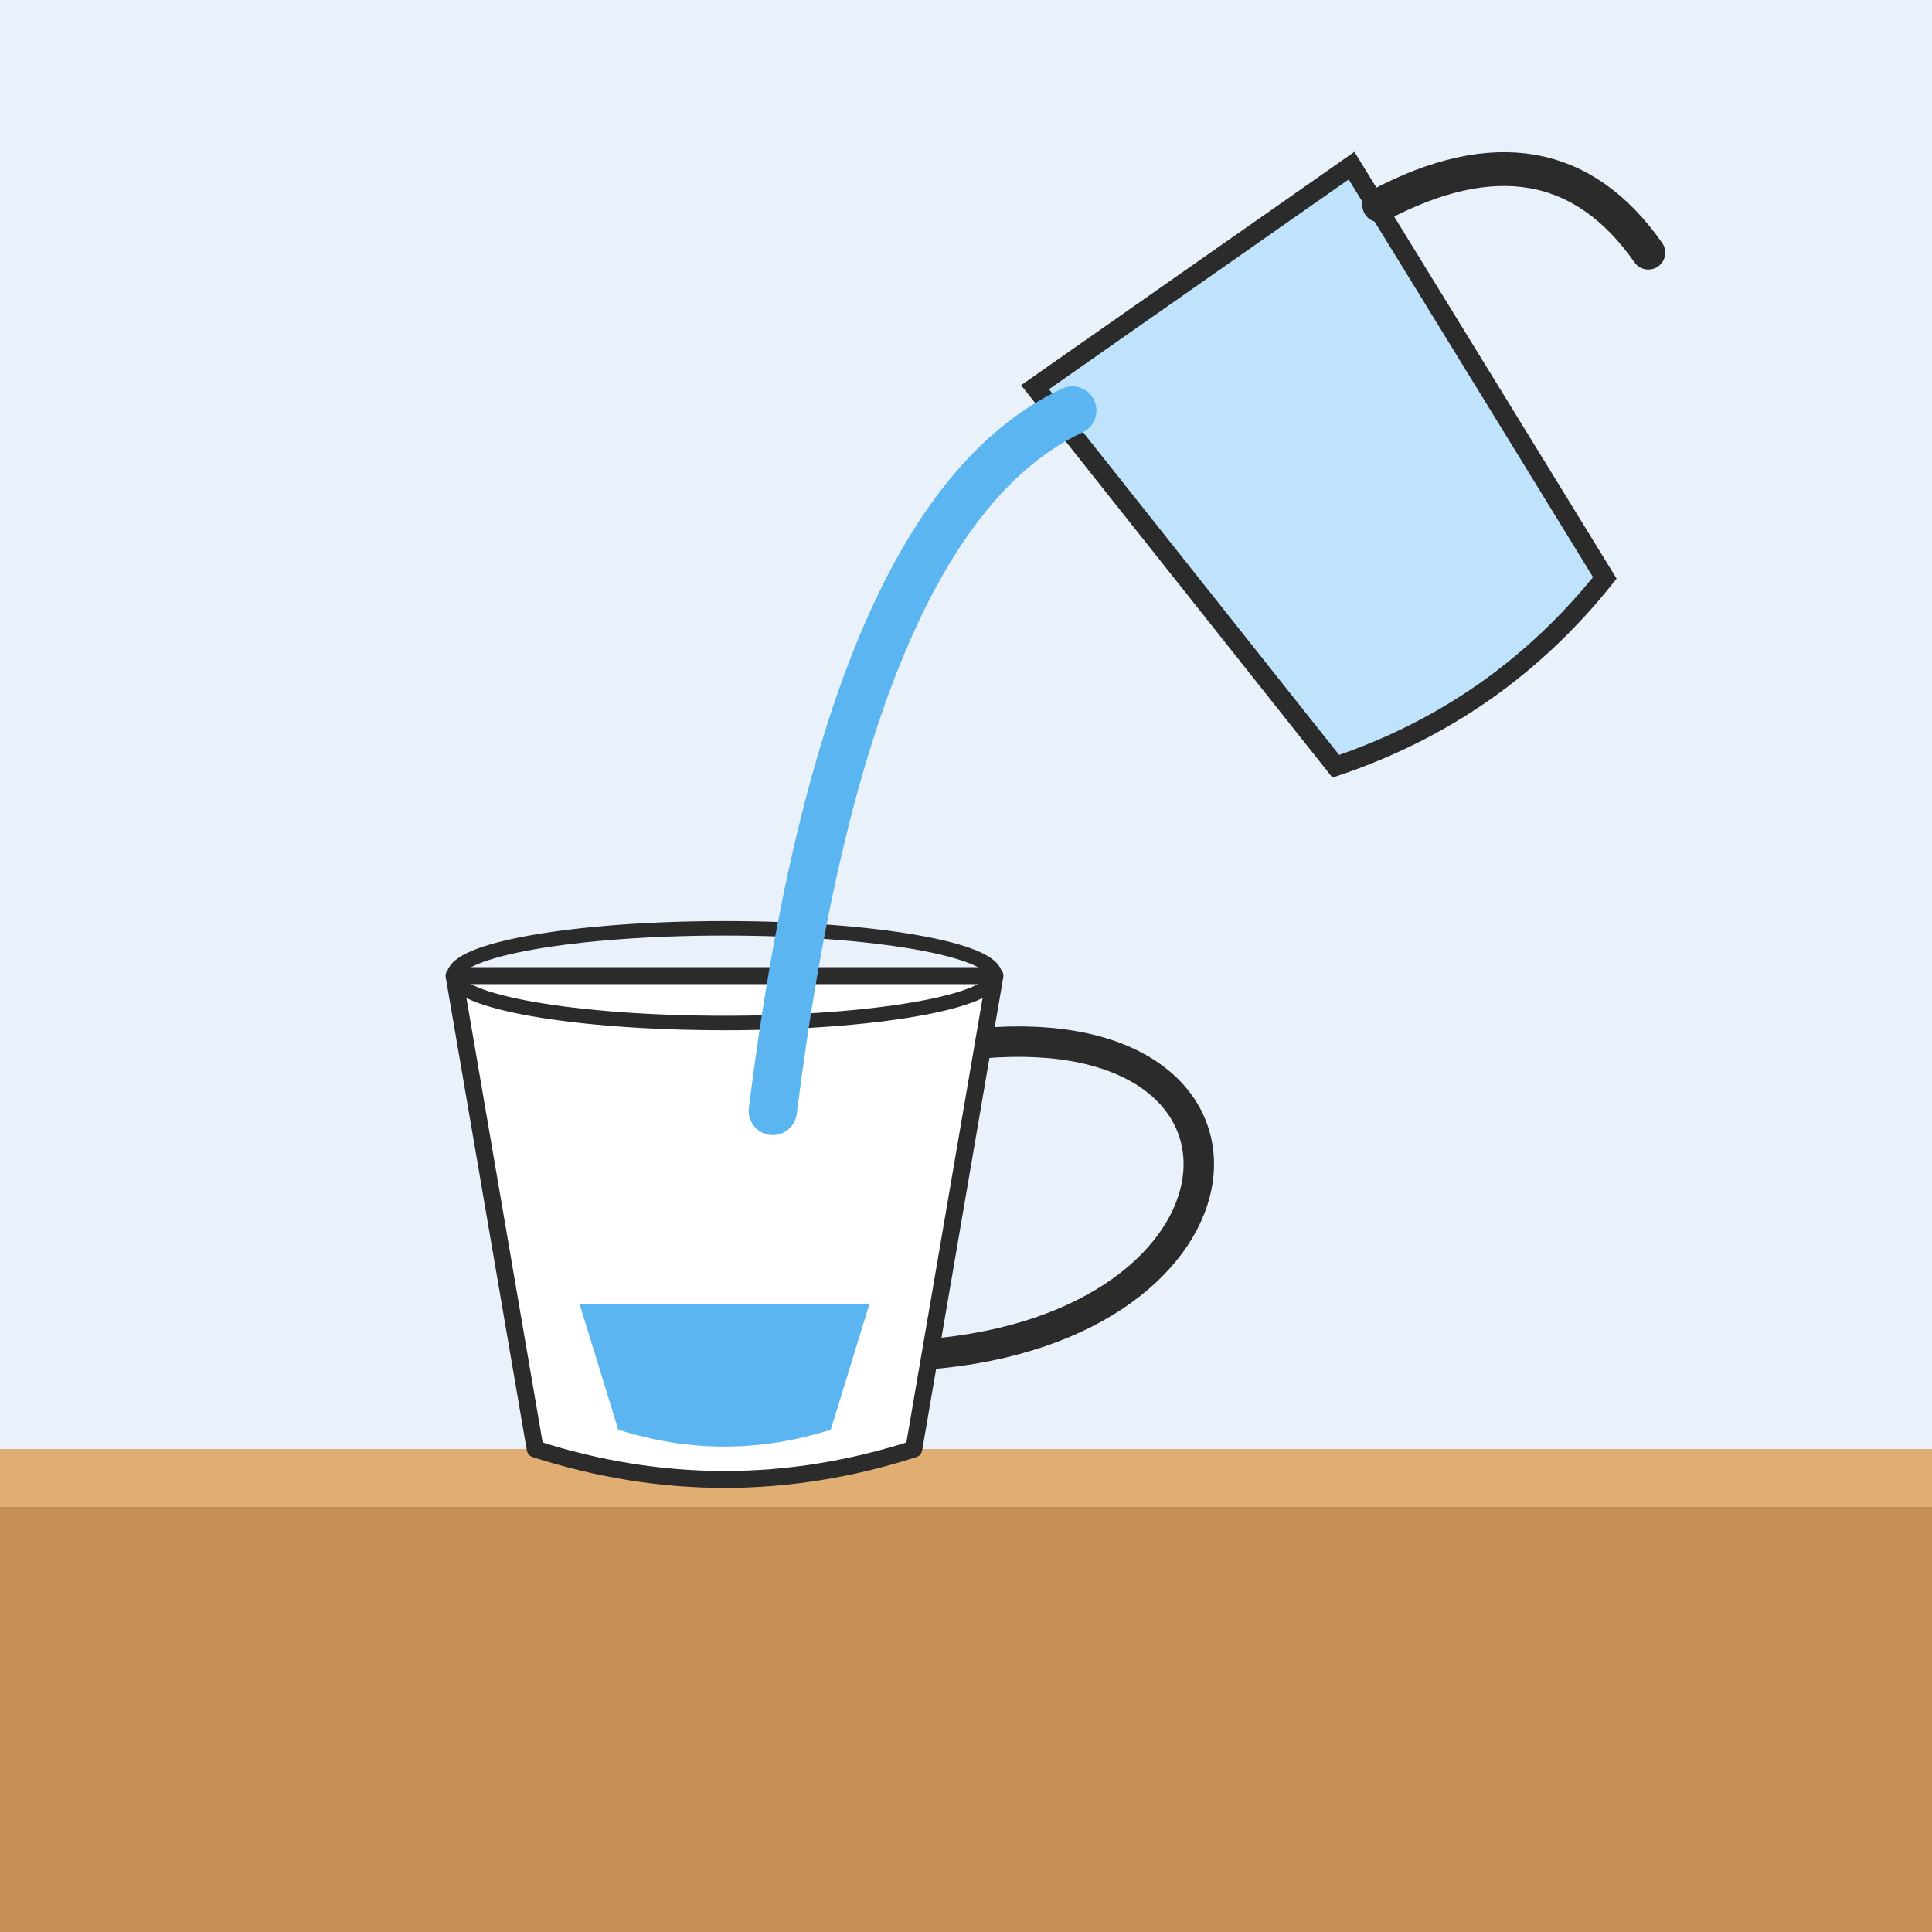
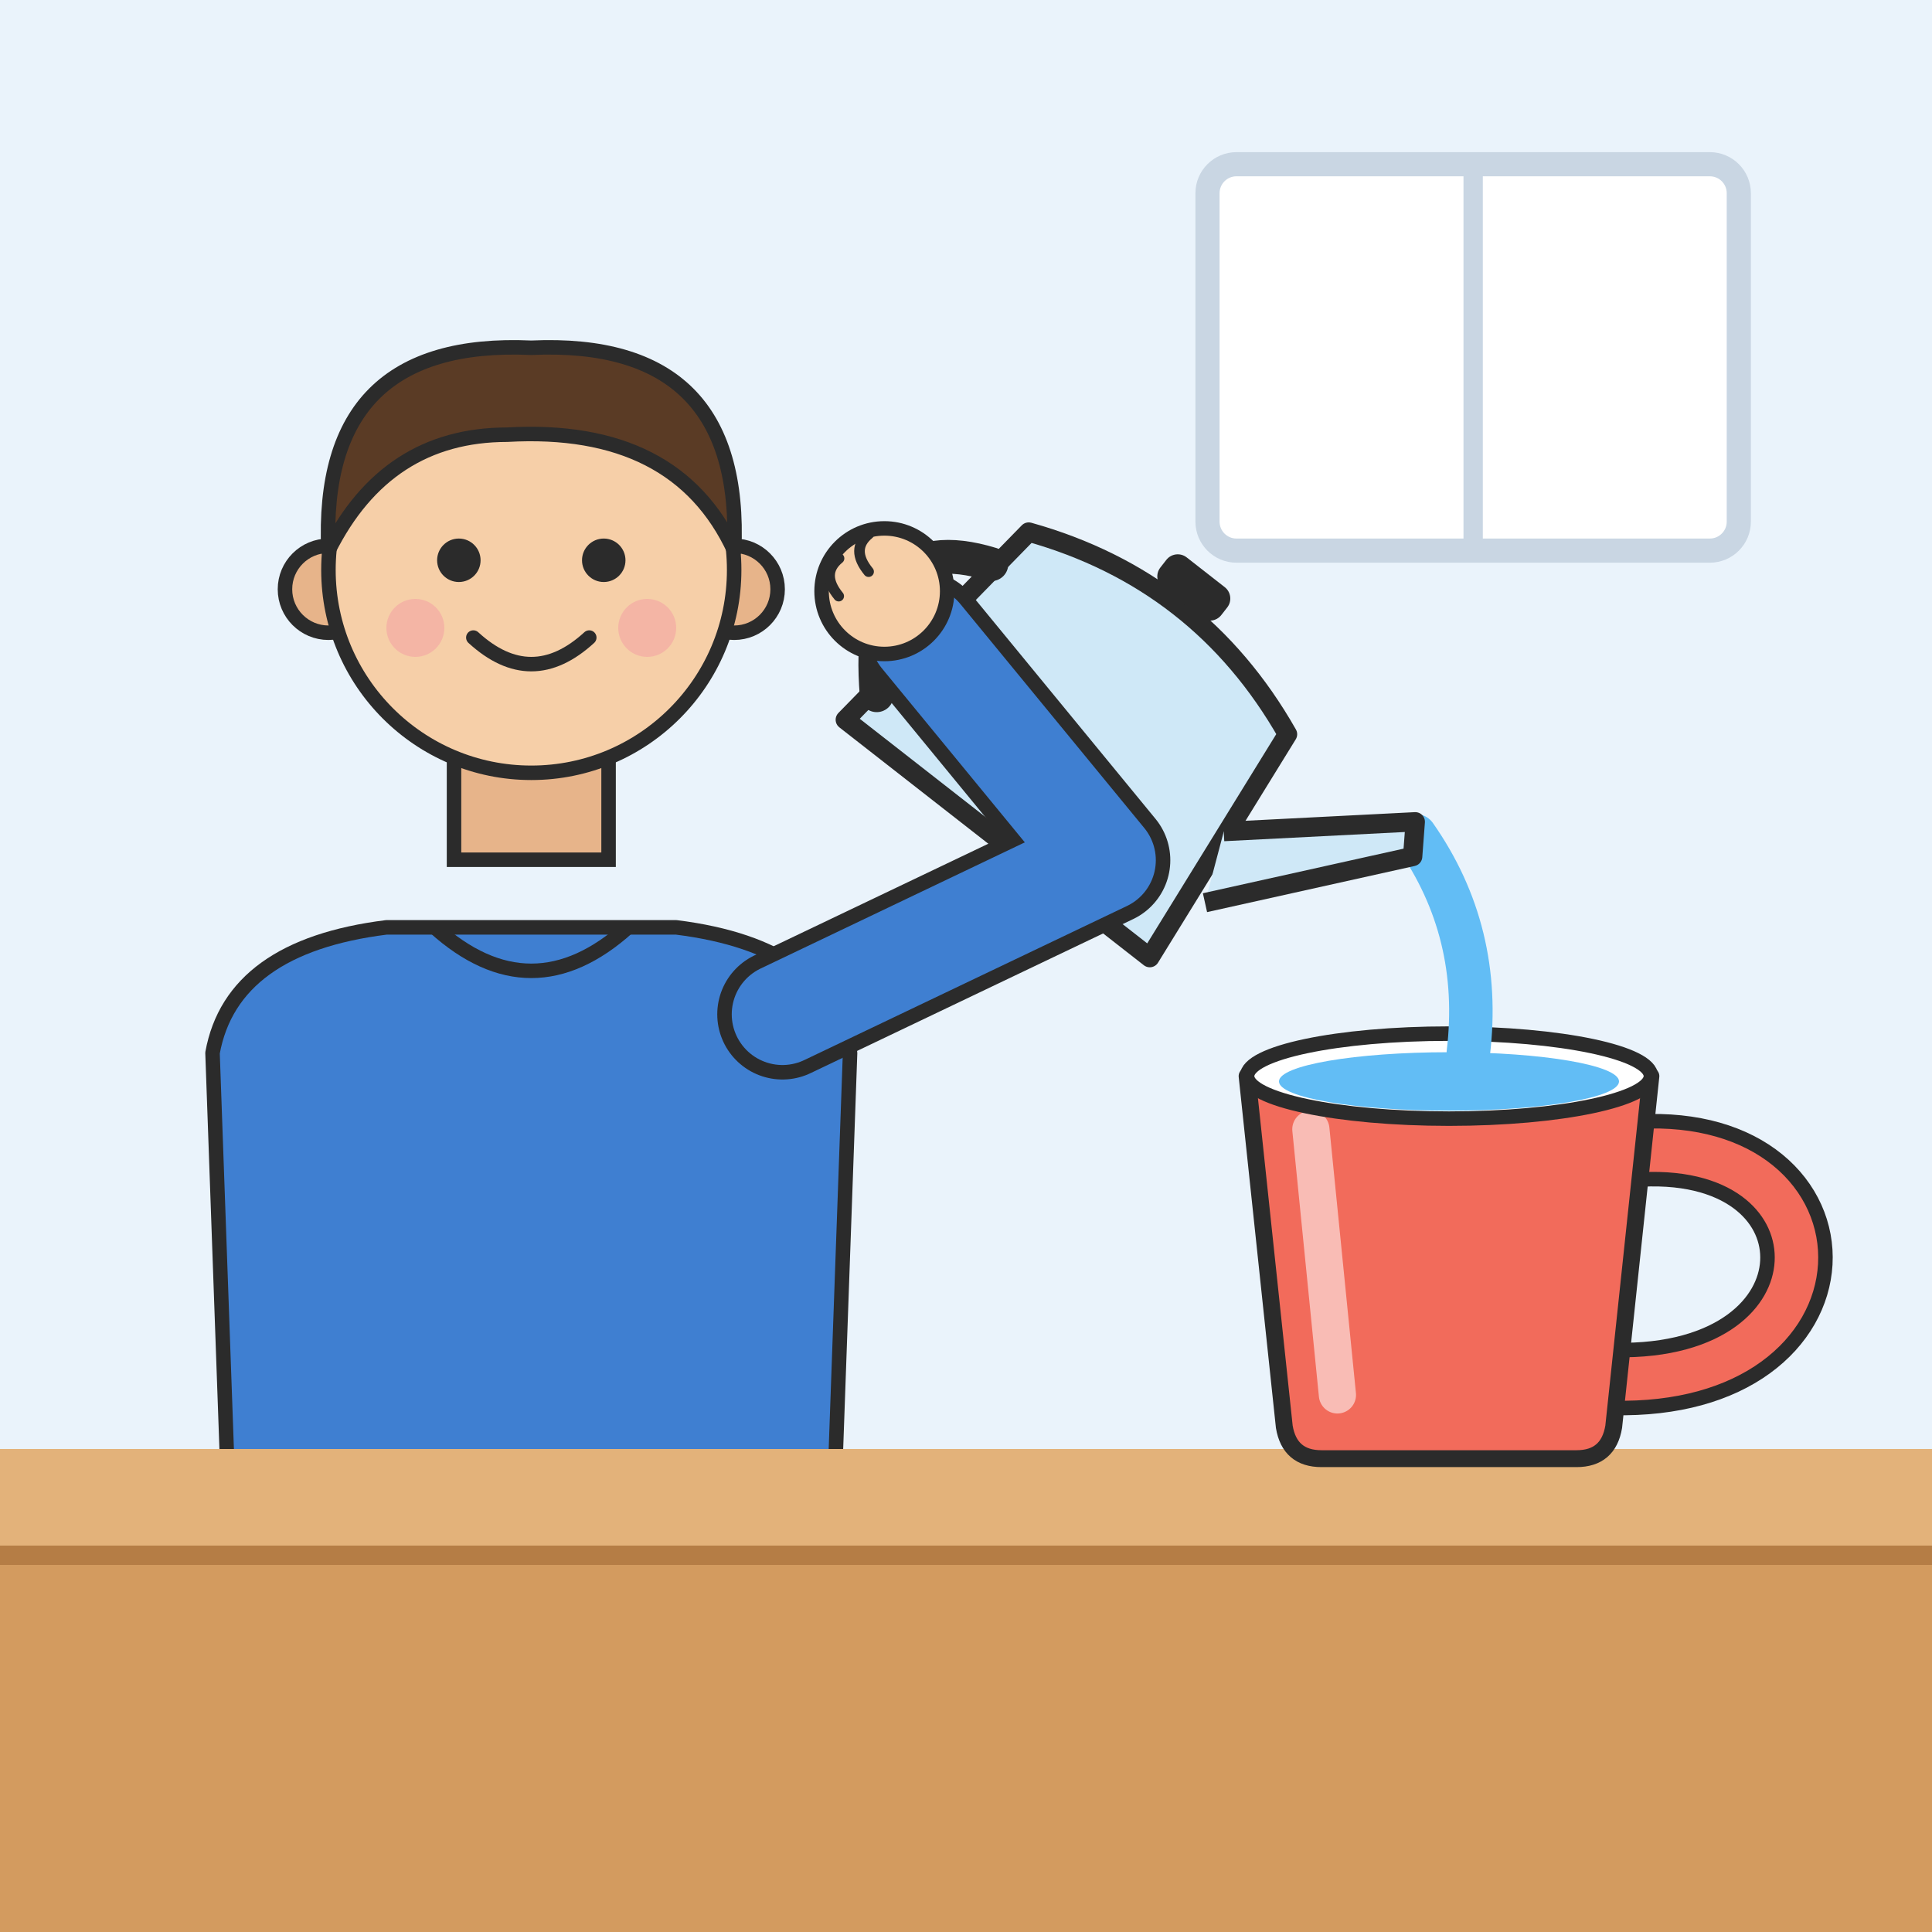
<svg xmlns="http://www.w3.org/2000/svg" viewBox="0 0 400 400" width="400" height="400">
-   <rect width="400" height="400" fill="#e9f2fb" />
-   <rect x="0" y="300" width="400" height="100" fill="#c68e52" />
-   <rect x="0" y="300" width="400" height="12" fill="#e0ad73" />
-   <clipPath id="c31">
-     <path d="M-40,-70 L40,-70 L28,0 Q0,9 -28,0 Z" transform="translate(150,300) rotate(0) scale(1.4,1.4)" />
+   <rect width="400" height="400" fill="#eaf3fb" />
+   <rect x="250" y="34" width="110" height="80" rx="6" fill="#fff" stroke="#c9d6e3" stroke-width="5" />
+   <line x1="305" y1="34" x2="305" y2="114" stroke="#c9d6e3" stroke-width="4" />
+   <path d="M94,154 L94,178 L126,178 L126,154 Z" fill="#e7b48a" stroke="#2b2b2b" stroke-width="3" />
+   <path d="M48,330 L44,218 Q48,196 80,192 L140,192 Q172,196 176,218 L172,330 Z" fill="#3f7fd1" stroke="#2b2b2b" stroke-width="3" stroke-linejoin="round" />
+   <path d="M90,192 Q110,210 130,192" fill="none" stroke="#2b2b2b" stroke-width="3" />
+   <circle cx="68" cy="122" r="9" fill="#e7b48a" stroke="#2b2b2b" stroke-width="3" />
+   <circle cx="152" cy="122" r="9" fill="#e7b48a" stroke="#2b2b2b" stroke-width="3" />
+   <circle cx="110" cy="118" r="42" fill="#f6cfa8" stroke="#2b2b2b" stroke-width="3" />
+   <path d="M68,114 Q66,70 110,72 Q154,70 152,114 Q140,88 105,90 Q80,90 68,114 Z" fill="#5a3b25" stroke="#2b2b2b" stroke-width="3" stroke-linejoin="round" />
+   <circle cx="95" cy="116" r="4.5" fill="#2b2b2b" />
+   <circle cx="125" cy="116" r="4.5" fill="#2b2b2b" />
+   <circle cx="86" cy="130" r="6" fill="#f4a3a3" opacity=".6" />
+   <circle cx="134" cy="130" r="6" fill="#f4a3a3" opacity=".6" />
+   <path d="M98,132 Q110,143 122,132" fill="none" stroke="#2b2b2b" stroke-width="3" stroke-linecap="round" />
+   <rect x="0" y="300" width="400" height="22" fill="#e3b27a" />
+   <rect x="0" y="322" width="400" height="78" fill="#d39b5f" />
+   <line x1="0" y1="322" x2="400" y2="322" stroke="#b57d45" stroke-width="4" />
+   <clipPath id="u1">
+     <path d="M-38,-72 L38,-72 L31,-6 Q30,0 24,0 L-24,0 Q-30,0 -31,-6 Z" transform="translate(300.0,302.0) rotate(0) scale(1.1,1.1)" />
  </clipPath>
-   <g transform="translate(150,300) rotate(0) scale(1.4,1.4)">
-     <path d="M38,-60 C84,-64 80,-18 30,-14" fill="none" stroke="#2b2b2b" stroke-width="4.5" stroke-linecap="round" />
-     <path d="M-40,-70 L40,-70 L28,0 Q0,9 -28,0 Z" fill="#fff" />
+   <g transform="translate(300.0,302.0) rotate(0) scale(1.1,1.1)">
+     <path d="M36,-58 C76,-60 76,-14 31,-15" fill="none" stroke="#2b2b2b" stroke-width="13.64" stroke-linecap="round" />
+     <path d="M36,-58 C76,-60 76,-14 31,-15" fill="none" stroke="#f26b5b" stroke-width="8.18" stroke-linecap="round" />
+     <path d="M-38,-72 L38,-72 L31,-6 Q30,0 24,0 L-24,0 Q-30,0 -31,-6 Z" fill="#f26b5b" />
+     <path d="M-26,-62 L-21,-12" stroke="#fff" stroke-opacity=".55" stroke-width="7" stroke-linecap="round" />
  </g>
-   <g transform="translate(150,300) rotate(0) scale(1.4,1.4)">
-     <path d="M-40,-70 L40,-70 L28,0 Q0,9 -28,0 Z" fill="none" stroke="#2b2b2b" stroke-width="2.5" stroke-linejoin="round" />
-     <ellipse cx="0" cy="-70" rx="40" ry="7" fill="none" stroke="#2b2b2b" stroke-width="2.143" />
+   <g transform="translate(300.0,302.0) rotate(0) scale(1.1,1.1)">
+     <path d="M-38,-72 L38,-72 L31,-6 Q30,0 24,0 L-24,0 Q-30,0 -31,-6 Z" fill="none" stroke="#2b2b2b" stroke-width="3.18" stroke-linejoin="round" />
+     <ellipse cx="0" cy="-72" rx="38" ry="8" fill="#fff" stroke="#2b2b2b" stroke-width="2.73" />
+     <ellipse cx="0" cy="-71" rx="32" ry="5.5" fill="#62bdf5" />
  </g>
-   <rect x="60" y="240" width="180" height="100" fill="#5bb5f0" clip-path="none" opacity="0" />
-   <g transform="translate(270,90) rotate(-35)">
-     <path d="M-40,-40 L40,-40 L34,60 Q0,70 -34,60 Z" fill="#bfe3fa" stroke="#2b2b2b" stroke-width="4" />
-     <path d="M40,-30 q40,5 40,40" fill="none" stroke="#2b2b2b" stroke-width="7" stroke-linecap="round" />
+   <path d="M293,173 Q307,193 304,218" fill="none" stroke="#62bdf5" stroke-width="9" stroke-linecap="round" />
+   <g transform="translate(225,150) rotate(38) scale(1.0)">
+     <path d="M-40,30 L-34,-24 Q0,-38 34,-24 L40,30 Z" fill="#cfe8f7" stroke="#2b2b2b" stroke-width="4" stroke-linejoin="round" />
+     <path d="M36,0 L66,-26 L70,-20 L42,14" fill="#cfe8f7" stroke="#2b2b2b" stroke-width="4" stroke-linejoin="round" />
+     <path d="M-36,-14 Q-62,-4 -38,22" fill="none" stroke="#2b2b2b" stroke-width="7" stroke-linecap="round" />
+     <rect x="-8" y="-40" width="16" height="8" rx="3" fill="#2b2b2b" />
  </g>
-   <path d="M222,85 C190,100 170,150 160,230" fill="none" stroke="#5bb5f0" stroke-width="10" stroke-linecap="round" />
-   <path d="M120,270 L180,270 L172,296 Q150,303 128,296z" fill="#5bb5f0" />
+   <path d="M162.0,210.0 L228.8,178.1 L190.7,131.7" fill="none" stroke="#2b2b2b" stroke-width="27" stroke-linecap="round" stroke-linejoin="round" />
+   <path d="M162.0,210.0 L228.8,178.1 L190.7,131.7" fill="none" stroke="#3f7fd1" stroke-width="21" stroke-linecap="round" stroke-linejoin="round" />
+   <circle cx="183.1" cy="122.4" r="13.0" fill="#f6cfa8" stroke="#2b2b2b" stroke-width="3" />
+   <g transform="translate(181.1,119.9) rotate(-129.3177)">
+     <path d="M2,-8 q6,0 6,5 M2,0 q6,0 6,5" fill="none" stroke="#2b2b2b" stroke-width="2.2" stroke-linecap="round" />
+   </g>
</svg>
